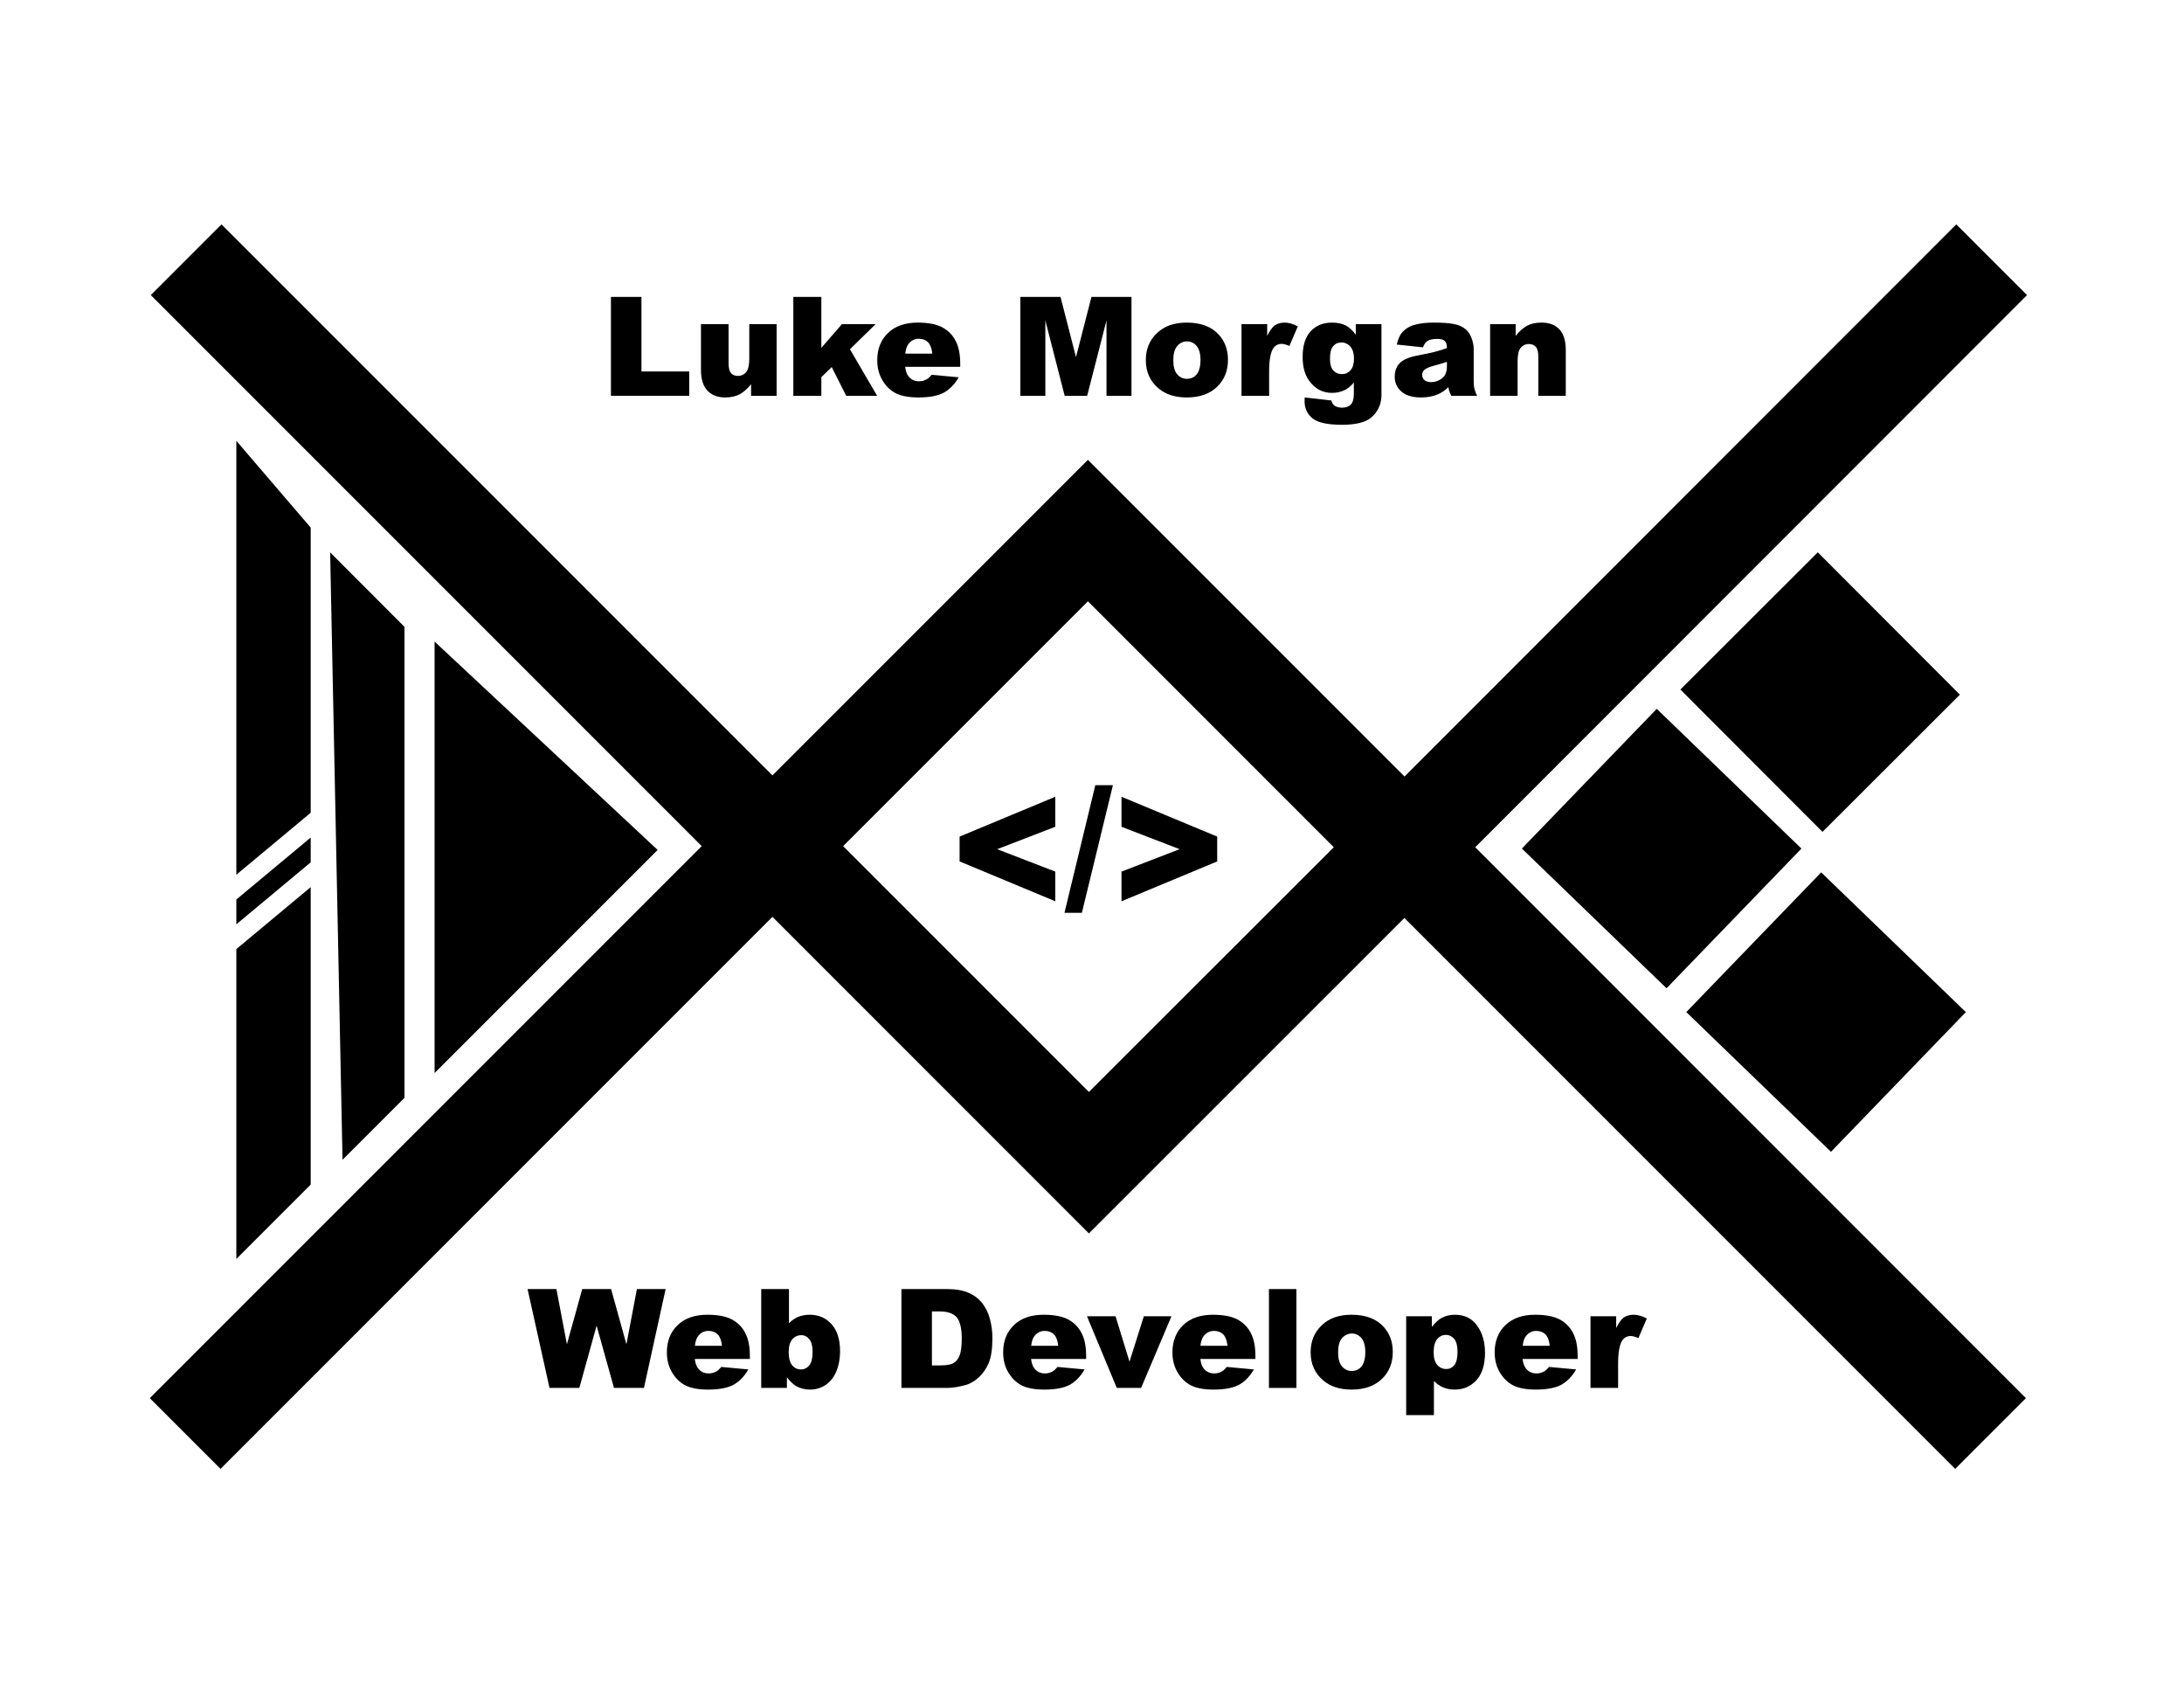
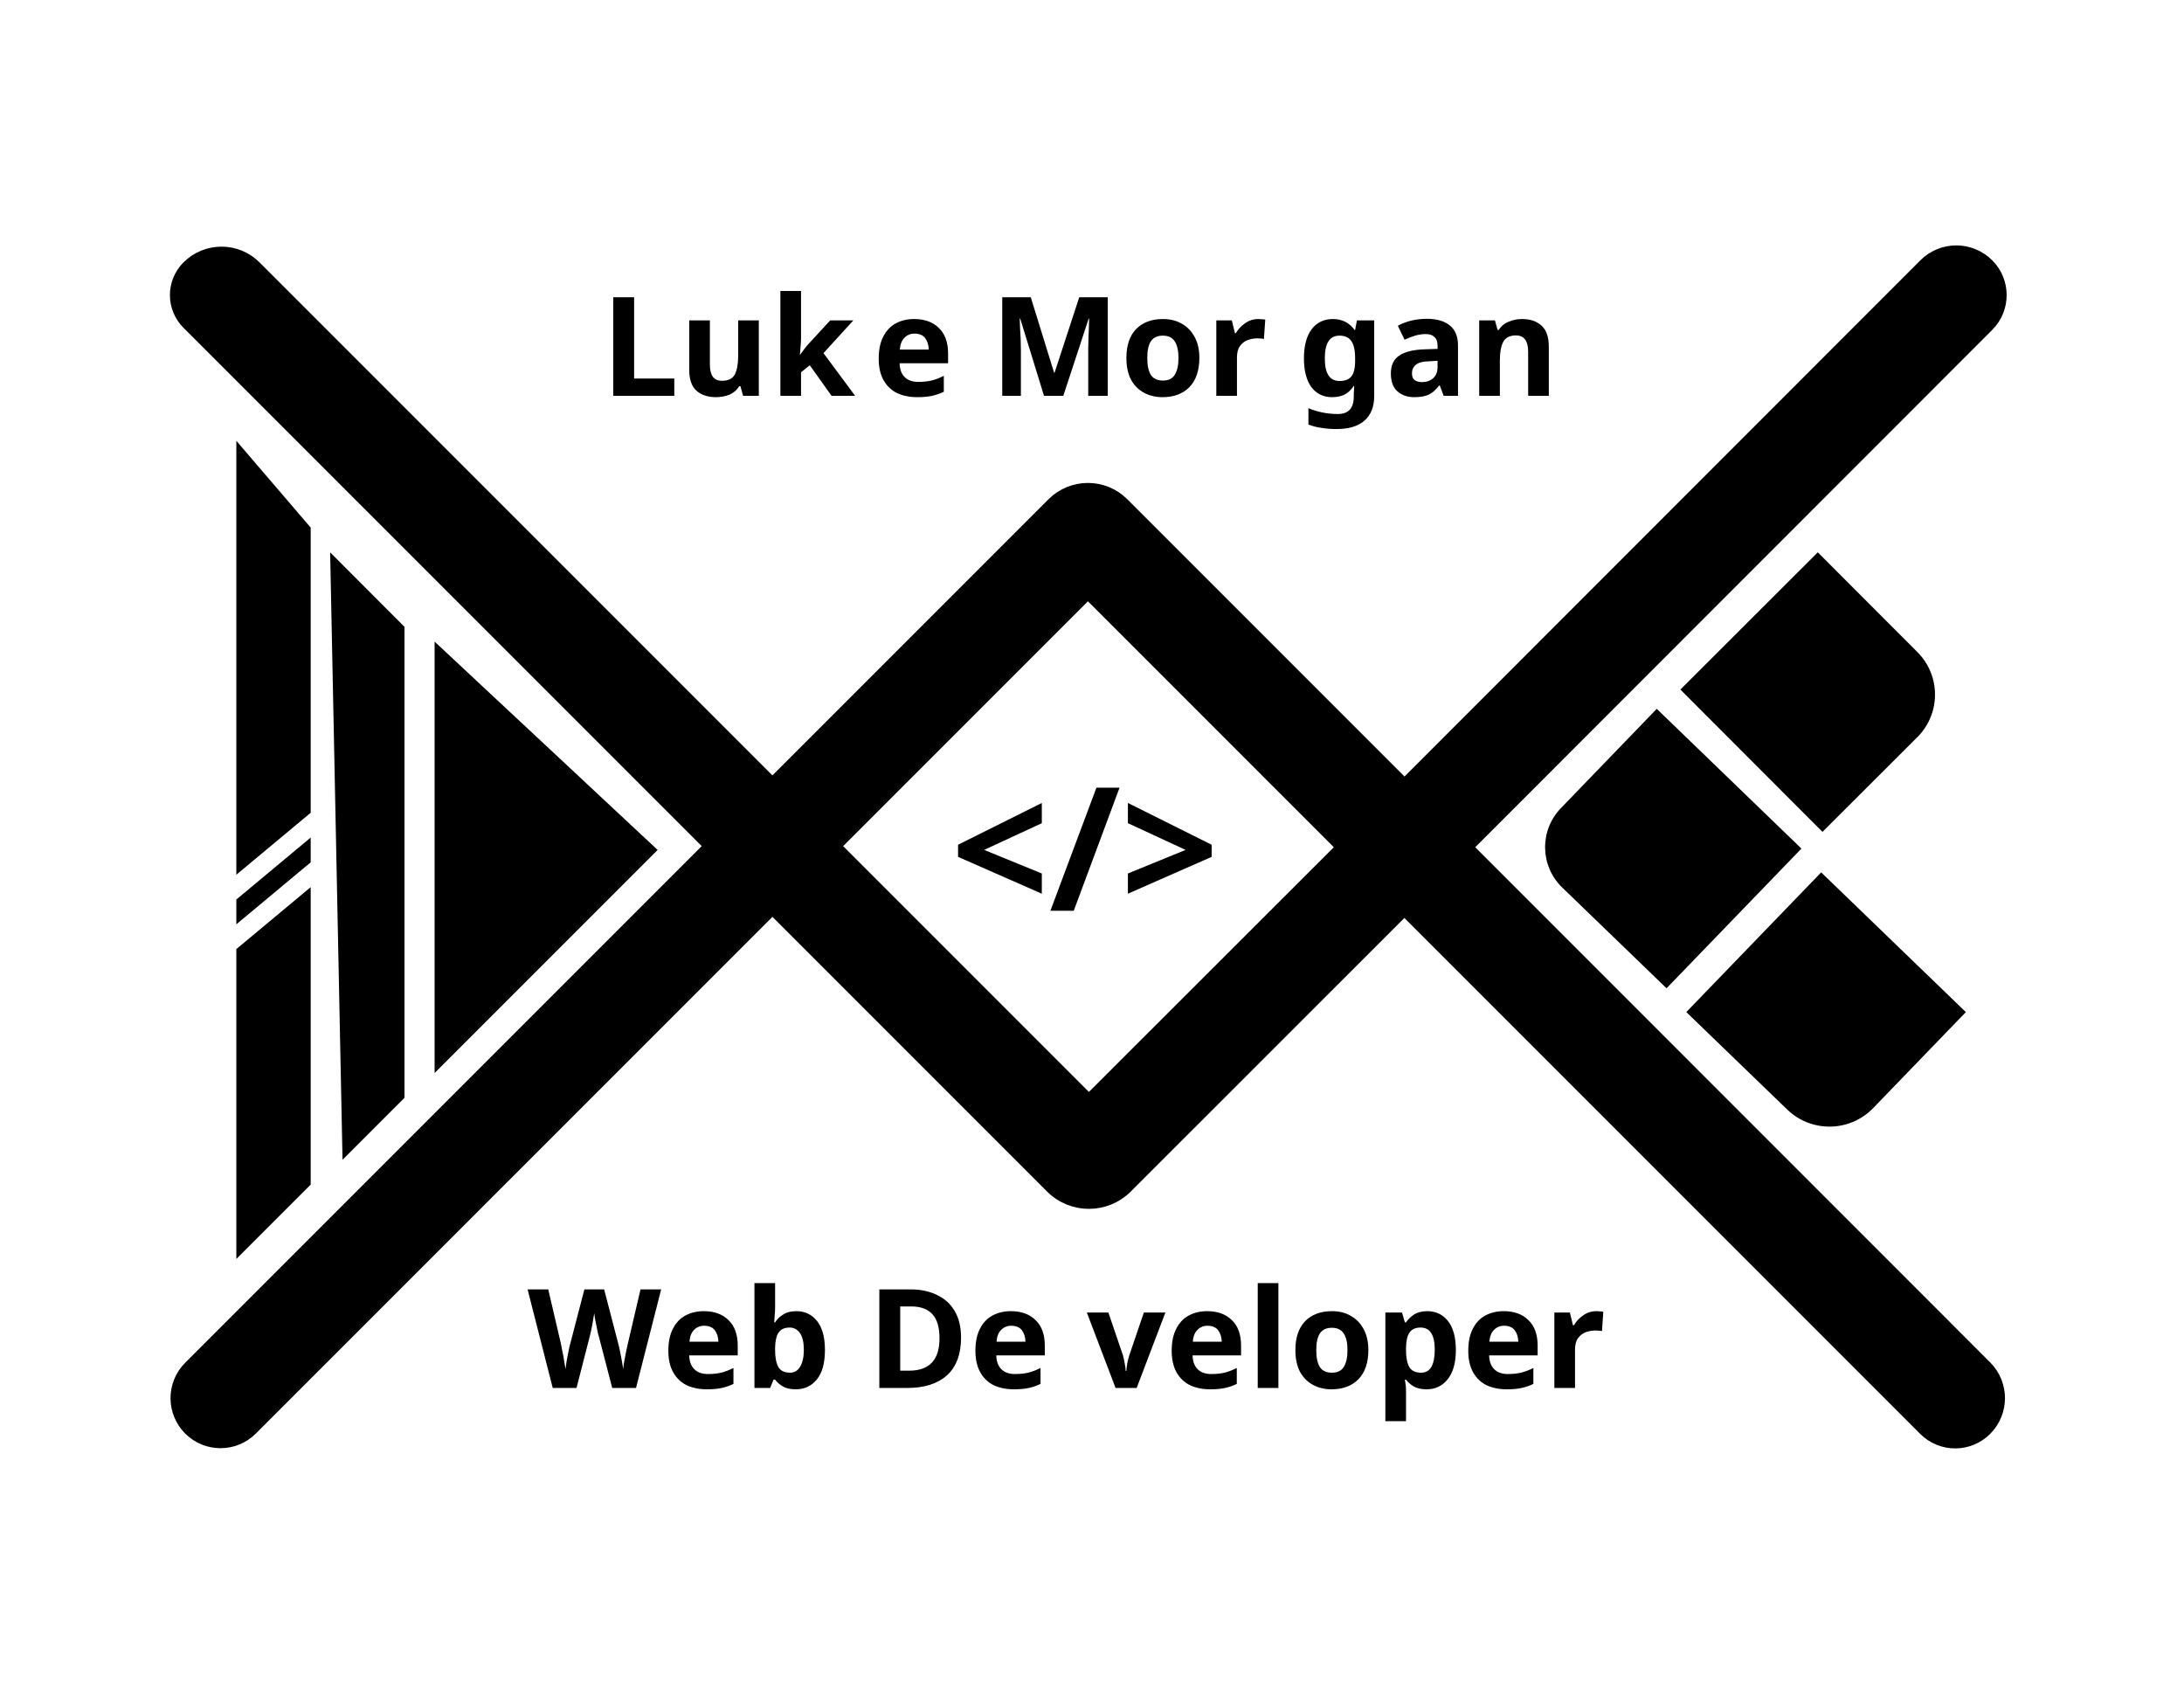
<svg xmlns="http://www.w3.org/2000/svg" width="100%" height="100%" viewBox="0 0 152 118" version="1.1" xml:space="preserve" style="fill-rule:evenodd;clip-rule:evenodd;stroke-miterlimit:10;">
  <g transform="matrix(0.862404,0,0,0.862404,10.4229,14.8501)">
-     <path d="M150.79,6.59L145.79,1.59L101.26,46.14L75.71,20.59L50.25,46.05L5.79,1.59L0.79,6.59L45.25,51.05L0.71,95.59L5.71,100.59L50.25,56.05L75.79,81.59L101.25,56.14L145.7,100.59L150.7,95.59L106.26,51.14L150.79,6.59ZM75.79,71.59L55.25,51.05L75.71,30.59L96.26,51.14L75.79,71.59Z" style="fill-rule:nonzero;stroke:black;stroke-width:1px;" />
+     <path d="M148.338,9.043C149.692,7.688 149.692,5.492 148.337,4.137C148.337,4.137 148.336,4.136 148.336,4.136C147.661,3.461 146.745,3.081 145.79,3.081C144.835,3.082 143.92,3.461 143.245,4.136C133.795,13.591 101.26,46.14 101.26,46.14C101.26,46.14 85.188,30.068 78.538,23.418C76.976,21.856 74.444,21.856 72.882,23.418C66.25,30.05 50.25,46.05 50.25,46.05C50.25,46.05 18.164,13.964 8.507,4.307C7.007,2.807 4.573,2.807 3.073,4.307C3.072,4.308 3.072,4.308 3.071,4.309C2.466,4.914 2.126,5.734 2.126,6.59C2.126,7.446 2.466,8.266 3.071,8.871C12.153,17.953 45.25,51.05 45.25,51.05C45.25,51.05 12.605,83.695 3.211,93.089C2.548,93.752 2.175,94.652 2.175,95.59C2.175,96.528 2.548,97.428 3.211,98.091C3.211,98.091 3.212,98.092 3.213,98.093C4.592,99.472 6.828,99.472 8.207,98.093C17.597,88.703 50.25,56.05 50.25,56.05C50.25,56.05 66,71.8 72.764,78.564C74.435,80.235 77.145,80.235 78.817,78.564C85.565,71.819 101.25,56.14 101.25,56.14C101.25,56.14 133.898,88.788 143.234,98.124C144.596,99.486 146.804,99.486 148.166,98.124C148.167,98.123 148.168,98.122 148.168,98.122C149.567,96.723 149.567,94.456 148.169,93.058C138.748,83.636 106.26,51.14 106.26,51.14C106.26,51.14 139.01,18.375 148.338,9.043ZM75.79,71.59L55.25,51.05L75.71,30.59L96.26,51.14L75.79,71.59Z" style="fill-rule:nonzero;stroke:black;stroke-width:1px;" />
  </g>
  <g transform="matrix(0.862404,0,0,0.862404,10.5925,14.9951)">
-     <path d="M123.327,38.249L134.415,27.176L145.883,38.661L134.795,49.733L123.327,38.249ZM40.79,51.19L22.79,69.19L22.79,34.38M20.36,33.19L14.36,27.18L15.36,76.19L20.36,71.19M12.79,25.18L6.79,18.18L6.79,53.19L12.79,48.19M6.79,55.19L12.79,50.19L12.79,52.19L6.79,57.19M6.79,59.19L12.79,54.19L12.79,78.19L6.79,84.19M110.535,51.078L121.42,39.805L133.095,51.08L122.21,62.352L110.535,51.078ZM123.804,64.272L134.689,53L146.364,64.274L135.479,75.546L123.804,64.272Z" style="fill-rule:nonzero;" />
+     <path d="M123.327,38.249L134.415,27.176C134.415,27.176 139.079,31.847 142.458,35.231C144.35,37.125 144.347,40.194 142.453,42.086C139.196,45.338 134.795,49.733 134.795,49.733L123.327,38.249ZM40.79,51.19L22.79,69.19L22.79,34.38M20.36,33.19L14.36,27.18L15.36,76.19L20.36,71.19M12.79,25.18L6.79,18.18L6.79,53.19L12.79,48.19M6.79,55.19L12.79,50.19L12.79,52.19L6.79,57.19M6.79,59.19L12.79,54.19L12.79,78.19L6.79,84.19M113.791,54.222C111.993,52.486 111.943,49.62 113.679,47.822C116.894,44.492 121.42,39.805 121.42,39.805L133.095,51.08L122.21,62.352C122.21,62.352 117.246,57.558 113.791,54.222ZM123.804,64.272L134.689,53L146.364,64.274C146.364,64.274 142.083,68.707 138.891,72.013C137.006,73.964 133.897,74.019 131.946,72.134C128.51,68.816 123.804,64.272 123.804,64.272Z" style="fill-rule:nonzero;" />
  </g>
  <g transform="matrix(1,0,0,1,-0.180449,7.95916)">
-     <g transform="matrix(12,0,0,12,66.3416,55.4138)">
-       <path d="M0.607,-0.055L0.052,-0.286L0.052,-0.43L0.607,-0.661L0.607,-0.487L0.27,-0.357L0.607,-0.227L0.607,-0.055Z" style="fill-rule:nonzero;" />
-     </g>
-     <g transform="matrix(12,0,0,12,74.2635,55.4138)">
-       <path d="M0.179,-0.728L0.281,-0.728L0.101,0.012L0,0.012L0.179,-0.728Z" style="fill-rule:nonzero;" />
-     </g>
-     <g transform="matrix(12,0,0,12,77.5974,55.4138)">
-       <path d="M0.053,-0.055L0.608,-0.286L0.608,-0.43L0.053,-0.661L0.053,-0.487L0.39,-0.357L0.053,-0.227L0.053,-0.055Z" style="fill-rule:nonzero;" />
-     </g>
+     <text x="66.342px" y="55.414px" style="font-family:'Arial-Black', 'Arial Black', sans-serif;font-weight:900;font-size:12px;">&lt;/&gt;</text>
  </g>
  <g transform="matrix(1,0,0,1,-6.22319,81.4533)">
-     <g transform="matrix(9.60891,0,0,9.60891,42.9401,15.1232)">
-       <path d="M-0,-0.716L0.209,-0.716L0.285,-0.316L0.396,-0.716L0.605,-0.716L0.716,-0.316L0.792,-0.716L1,-0.716L0.843,-0L0.626,-0L0.5,-0.451L0.375,-0L0.159,-0L-0,-0.716Z" style="fill-rule:nonzero;" />
-     </g>
-     <g transform="matrix(9.60891,0,0,9.60891,52.3004,15.1232)">
-       <path d="M0.636,-0.21L0.237,-0.21C0.241,-0.178 0.25,-0.154 0.263,-0.139C0.282,-0.116 0.307,-0.105 0.338,-0.105C0.358,-0.105 0.376,-0.11 0.394,-0.12C0.405,-0.126 0.416,-0.137 0.429,-0.152L0.625,-0.134C0.595,-0.082 0.558,-0.045 0.516,-0.022C0.474,0 0.413,0.012 0.334,0.012C0.265,0.012 0.211,0.002 0.172,-0.017C0.132,-0.037 0.1,-0.067 0.074,-0.11C0.048,-0.152 0.035,-0.201 0.035,-0.258C0.035,-0.339 0.061,-0.405 0.113,-0.455C0.165,-0.505 0.237,-0.53 0.328,-0.53C0.402,-0.53 0.461,-0.519 0.504,-0.497C0.547,-0.474 0.58,-0.442 0.602,-0.399C0.625,-0.356 0.636,-0.301 0.636,-0.232L0.636,-0.21ZM0.434,-0.305C0.43,-0.344 0.419,-0.371 0.403,-0.388C0.386,-0.404 0.364,-0.413 0.336,-0.413C0.305,-0.413 0.28,-0.4 0.261,-0.375C0.249,-0.359 0.241,-0.336 0.238,-0.305L0.434,-0.305Z" style="fill-rule:nonzero;" />
-     </g>
-     <g transform="matrix(9.60891,0,0,9.60891,58.6156,15.1232)">
-       <path d="M0.061,-0.716L0.262,-0.716L0.262,-0.468C0.282,-0.489 0.304,-0.504 0.329,-0.515C0.355,-0.525 0.382,-0.53 0.413,-0.53C0.476,-0.53 0.528,-0.508 0.57,-0.462C0.611,-0.417 0.632,-0.352 0.632,-0.267C0.632,-0.21 0.622,-0.16 0.604,-0.117C0.585,-0.074 0.559,-0.042 0.525,-0.02C0.492,0.001 0.455,0.012 0.414,0.012C0.379,0.012 0.347,0.004 0.318,-0.011C0.297,-0.022 0.273,-0.044 0.247,-0.077L0.247,-0L0.061,-0L0.061,-0.716ZM0.26,-0.261C0.26,-0.216 0.269,-0.184 0.285,-0.164C0.302,-0.144 0.323,-0.134 0.349,-0.134C0.373,-0.134 0.393,-0.144 0.409,-0.163C0.425,-0.183 0.433,-0.216 0.433,-0.263C0.433,-0.304 0.425,-0.334 0.409,-0.353C0.394,-0.372 0.375,-0.382 0.352,-0.382C0.325,-0.382 0.303,-0.372 0.286,-0.352C0.269,-0.332 0.26,-0.301 0.26,-0.261Z" style="fill-rule:nonzero;" />
-     </g>
-     <g transform="matrix(9.60891,0,0,9.60891,68.2292,15.1232)">
-       <path d="M0.076,-0.716L0.405,-0.716C0.47,-0.716 0.522,-0.707 0.562,-0.689C0.602,-0.672 0.635,-0.647 0.661,-0.614C0.687,-0.581 0.706,-0.543 0.717,-0.499C0.729,-0.455 0.735,-0.409 0.735,-0.36C0.735,-0.284 0.726,-0.225 0.709,-0.182C0.691,-0.14 0.667,-0.105 0.636,-0.076C0.605,-0.048 0.572,-0.029 0.537,-0.02C0.488,-0.007 0.444,-0 0.405,-0L0.076,-0L0.076,-0.716ZM0.297,-0.554L0.297,-0.163L0.352,-0.163C0.398,-0.163 0.431,-0.168 0.45,-0.178C0.47,-0.188 0.485,-0.206 0.496,-0.232C0.507,-0.257 0.513,-0.299 0.513,-0.356C0.513,-0.432 0.5,-0.484 0.476,-0.512C0.451,-0.54 0.41,-0.554 0.353,-0.554L0.297,-0.554Z" style="fill-rule:nonzero;" />
-     </g>
-     <g transform="matrix(9.60891,0,0,9.60891,75.7034,15.1232)">
-       <path d="M0.636,-0.21L0.237,-0.21C0.241,-0.178 0.25,-0.154 0.263,-0.139C0.282,-0.116 0.307,-0.105 0.338,-0.105C0.358,-0.105 0.376,-0.11 0.394,-0.12C0.405,-0.126 0.416,-0.137 0.429,-0.152L0.625,-0.134C0.595,-0.082 0.558,-0.045 0.516,-0.022C0.474,0 0.413,0.012 0.334,0.012C0.265,0.012 0.211,0.002 0.172,-0.017C0.132,-0.037 0.1,-0.067 0.074,-0.11C0.048,-0.152 0.035,-0.201 0.035,-0.258C0.035,-0.339 0.061,-0.405 0.113,-0.455C0.165,-0.505 0.237,-0.53 0.328,-0.53C0.402,-0.53 0.461,-0.519 0.504,-0.497C0.547,-0.474 0.58,-0.442 0.602,-0.399C0.625,-0.356 0.636,-0.301 0.636,-0.232L0.636,-0.21ZM0.434,-0.305C0.43,-0.344 0.419,-0.371 0.403,-0.388C0.386,-0.404 0.364,-0.413 0.336,-0.413C0.305,-0.413 0.28,-0.4 0.261,-0.375C0.249,-0.359 0.241,-0.336 0.238,-0.305L0.434,-0.305Z" style="fill-rule:nonzero;" />
-     </g>
-     <g transform="matrix(9.60891,0,0,9.60891,81.8638,15.1232)">
-       <path d="M0.001,-0.519L0.208,-0.519L0.309,-0.19L0.413,-0.519L0.613,-0.519L0.393,-0L0.217,-0L0.001,-0.519Z" style="fill-rule:nonzero;" />
-     </g>
-     <g transform="matrix(9.60891,0,0,9.60891,87.4846,15.1232)">
-       <path d="M0.636,-0.21L0.237,-0.21C0.241,-0.178 0.25,-0.154 0.263,-0.139C0.282,-0.116 0.307,-0.105 0.338,-0.105C0.358,-0.105 0.376,-0.11 0.394,-0.12C0.405,-0.126 0.416,-0.137 0.429,-0.152L0.625,-0.134C0.595,-0.082 0.558,-0.045 0.516,-0.022C0.474,0 0.413,0.012 0.334,0.012C0.265,0.012 0.211,0.002 0.172,-0.017C0.132,-0.037 0.1,-0.067 0.074,-0.11C0.048,-0.152 0.035,-0.201 0.035,-0.258C0.035,-0.339 0.061,-0.405 0.113,-0.455C0.165,-0.505 0.237,-0.53 0.328,-0.53C0.402,-0.53 0.461,-0.519 0.504,-0.497C0.547,-0.474 0.58,-0.442 0.602,-0.399C0.625,-0.356 0.636,-0.301 0.636,-0.232L0.636,-0.21ZM0.434,-0.305C0.43,-0.344 0.419,-0.371 0.403,-0.388C0.386,-0.404 0.364,-0.413 0.336,-0.413C0.305,-0.413 0.28,-0.4 0.261,-0.375C0.249,-0.359 0.241,-0.336 0.238,-0.305L0.434,-0.305Z" style="fill-rule:nonzero;" />
-     </g>
-     <g transform="matrix(9.60891,0,0,9.60891,93.8937,15.1232)">
-       <rect x="0.067" y="-0.716" width="0.199" height="0.716" style="fill-rule:nonzero;" />
-     </g>
-     <g transform="matrix(9.60891,0,0,9.60891,97.0935,15.1232)">
-       <path d="M0.036,-0.258C0.036,-0.337 0.062,-0.402 0.116,-0.453C0.169,-0.505 0.241,-0.53 0.332,-0.53C0.436,-0.53 0.514,-0.5 0.567,-0.44C0.61,-0.391 0.631,-0.332 0.631,-0.261C0.631,-0.181 0.605,-0.116 0.552,-0.065C0.499,-0.014 0.426,0.012 0.333,0.012C0.249,0.012 0.182,-0.009 0.13,-0.052C0.067,-0.104 0.036,-0.173 0.036,-0.258ZM0.235,-0.258C0.235,-0.212 0.244,-0.178 0.263,-0.156C0.282,-0.134 0.305,-0.123 0.333,-0.123C0.362,-0.123 0.386,-0.133 0.404,-0.155C0.422,-0.177 0.432,-0.212 0.432,-0.26C0.432,-0.305 0.422,-0.339 0.404,-0.361C0.385,-0.383 0.362,-0.394 0.335,-0.394C0.306,-0.394 0.282,-0.382 0.263,-0.36C0.244,-0.338 0.235,-0.304 0.235,-0.258Z" style="fill-rule:nonzero;" />
-     </g>
-     <g transform="matrix(9.60891,0,0,9.60891,103.503,15.1232)">
-       <path d="M0.061,0.197L0.061,-0.519L0.247,-0.519L0.247,-0.442C0.273,-0.474 0.296,-0.496 0.318,-0.507C0.347,-0.523 0.379,-0.53 0.414,-0.53C0.483,-0.53 0.537,-0.504 0.575,-0.451C0.613,-0.398 0.632,-0.332 0.632,-0.254C0.632,-0.168 0.611,-0.102 0.57,-0.056C0.528,-0.011 0.476,0.012 0.413,0.012C0.382,0.012 0.355,0.007 0.329,-0.004C0.304,-0.014 0.282,-0.03 0.262,-0.05L0.262,0.197L0.061,0.197ZM0.26,-0.258C0.26,-0.217 0.269,-0.186 0.286,-0.167C0.303,-0.147 0.325,-0.137 0.352,-0.137C0.375,-0.137 0.394,-0.146 0.41,-0.165C0.425,-0.184 0.433,-0.217 0.433,-0.262C0.433,-0.304 0.425,-0.335 0.409,-0.355C0.392,-0.374 0.373,-0.384 0.349,-0.384C0.324,-0.384 0.303,-0.374 0.286,-0.354C0.269,-0.335 0.26,-0.302 0.26,-0.258Z" style="fill-rule:nonzero;" />
-     </g>
-     <g transform="matrix(9.60891,0,0,9.60891,109.912,15.1232)">
-       <path d="M0.636,-0.21L0.237,-0.21C0.241,-0.178 0.25,-0.154 0.263,-0.139C0.282,-0.116 0.307,-0.105 0.338,-0.105C0.358,-0.105 0.376,-0.11 0.394,-0.12C0.405,-0.126 0.416,-0.137 0.429,-0.152L0.625,-0.134C0.595,-0.082 0.558,-0.045 0.516,-0.022C0.474,0 0.413,0.012 0.334,0.012C0.265,0.012 0.211,0.002 0.172,-0.017C0.132,-0.037 0.1,-0.067 0.074,-0.11C0.048,-0.152 0.035,-0.201 0.035,-0.258C0.035,-0.339 0.061,-0.405 0.113,-0.455C0.165,-0.505 0.237,-0.53 0.328,-0.53C0.402,-0.53 0.461,-0.519 0.504,-0.497C0.547,-0.474 0.58,-0.442 0.602,-0.399C0.625,-0.356 0.636,-0.301 0.636,-0.232L0.636,-0.21ZM0.434,-0.305C0.43,-0.344 0.419,-0.371 0.403,-0.388C0.386,-0.404 0.364,-0.413 0.336,-0.413C0.305,-0.413 0.28,-0.4 0.261,-0.375C0.249,-0.359 0.241,-0.336 0.238,-0.305L0.434,-0.305Z" style="fill-rule:nonzero;" />
-     </g>
-     <g transform="matrix(9.60891,0,0,9.60891,116.321,15.1232)">
-       <path d="M0.062,-0.519L0.248,-0.519L0.248,-0.434C0.266,-0.47 0.284,-0.496 0.303,-0.51C0.323,-0.523 0.346,-0.53 0.374,-0.53C0.403,-0.53 0.435,-0.521 0.47,-0.503L0.409,-0.361C0.385,-0.371 0.367,-0.376 0.353,-0.376C0.327,-0.376 0.307,-0.365 0.292,-0.344C0.272,-0.313 0.262,-0.257 0.262,-0.174L0.262,-0L0.062,-0L0.062,-0.519Z" style="fill-rule:nonzero;" />
-     </g>
+     <text x="42.94px" y="15.123px" style="font-family:'Arial-Black', 'Arial Black', sans-serif;font-weight:900;font-size:9.609px;">W<tspan x="52.3px 58.616px " y="15.123px 15.123px ">eb</tspan> De<tspan x="81.864px 87.485px 93.894px " y="15.123px 15.123px 15.123px ">vel</tspan>oper</text>
  </g>
  <g transform="matrix(1,0,0,1,-1.12162,12.4173)">
-     <g transform="matrix(9.60891,0,0,9.60891,42.9401,15.1232)">
-       <path d="M0.073,-0.716L0.294,-0.716L0.294,-0.176L0.64,-0.176L0.64,-0L0.073,-0L0.073,-0.716Z" style="fill-rule:nonzero;" />
-     </g>
-     <g transform="matrix(9.60891,0,0,9.60891,49.3492,15.1232)">
-       <path d="M0.606,-0L0.421,-0L0.421,-0.084C0.393,-0.049 0.365,-0.025 0.337,-0.01C0.309,0.004 0.274,0.012 0.233,0.012C0.179,0.012 0.136,-0.005 0.105,-0.037C0.074,-0.07 0.058,-0.12 0.058,-0.188L0.058,-0.519L0.258,-0.519L0.258,-0.233C0.258,-0.201 0.264,-0.178 0.276,-0.164C0.288,-0.15 0.305,-0.144 0.327,-0.144C0.35,-0.144 0.37,-0.153 0.385,-0.171C0.4,-0.189 0.408,-0.222 0.408,-0.269L0.408,-0.519L0.606,-0.519L0.606,-0Z" style="fill-rule:nonzero;" />
-     </g>
-     <g transform="matrix(9.60891,0,0,9.60891,55.7583,15.1232)">
-       <path d="M0.06,-0.716L0.263,-0.716L0.263,-0.347L0.412,-0.519L0.656,-0.519L0.47,-0.337L0.667,-0L0.443,-0L0.338,-0.208L0.263,-0.135L0.263,-0L0.06,-0L0.06,-0.716Z" style="fill-rule:nonzero;" />
-     </g>
-     <g transform="matrix(9.60891,0,0,9.60891,61.8389,15.1232)">
-       <path d="M0.636,-0.21L0.237,-0.21C0.241,-0.178 0.25,-0.154 0.263,-0.139C0.282,-0.116 0.307,-0.105 0.338,-0.105C0.358,-0.105 0.376,-0.11 0.394,-0.12C0.405,-0.126 0.416,-0.137 0.429,-0.152L0.625,-0.134C0.595,-0.082 0.558,-0.045 0.516,-0.022C0.474,0 0.413,0.012 0.334,0.012C0.265,0.012 0.211,0.002 0.172,-0.017C0.132,-0.037 0.1,-0.067 0.074,-0.11C0.048,-0.152 0.035,-0.201 0.035,-0.258C0.035,-0.339 0.061,-0.405 0.113,-0.455C0.165,-0.505 0.237,-0.53 0.328,-0.53C0.402,-0.53 0.461,-0.519 0.504,-0.497C0.547,-0.474 0.58,-0.442 0.602,-0.399C0.625,-0.356 0.636,-0.301 0.636,-0.232L0.636,-0.21ZM0.434,-0.305C0.43,-0.344 0.419,-0.371 0.403,-0.388C0.386,-0.404 0.364,-0.413 0.336,-0.413C0.305,-0.413 0.28,-0.4 0.261,-0.375C0.249,-0.359 0.241,-0.336 0.238,-0.305L0.434,-0.305Z" style="fill-rule:nonzero;" />
-     </g>
-     <g transform="matrix(9.60891,0,0,9.60891,71.4525,15.1232)">
-       <path d="M0.071,-0.716L0.362,-0.716L0.474,-0.28L0.586,-0.716L0.876,-0.716L0.876,-0L0.695,-0L0.695,-0.546L0.555,-0L0.392,-0L0.252,-0.546L0.252,-0L0.071,-0L0.071,-0.716Z" style="fill-rule:nonzero;" />
-     </g>
-     <g transform="matrix(9.60891,0,0,9.60891,80.5219,15.1232)">
-       <path d="M0.036,-0.258C0.036,-0.337 0.062,-0.402 0.116,-0.453C0.169,-0.505 0.241,-0.53 0.332,-0.53C0.436,-0.53 0.514,-0.5 0.567,-0.44C0.61,-0.391 0.631,-0.332 0.631,-0.261C0.631,-0.181 0.605,-0.116 0.552,-0.065C0.499,-0.014 0.426,0.012 0.333,0.012C0.249,0.012 0.182,-0.009 0.13,-0.052C0.067,-0.104 0.036,-0.173 0.036,-0.258ZM0.235,-0.258C0.235,-0.212 0.244,-0.178 0.263,-0.156C0.282,-0.134 0.305,-0.123 0.333,-0.123C0.362,-0.123 0.386,-0.133 0.404,-0.155C0.422,-0.177 0.432,-0.212 0.432,-0.26C0.432,-0.305 0.422,-0.339 0.404,-0.361C0.385,-0.383 0.362,-0.394 0.335,-0.394C0.306,-0.394 0.282,-0.382 0.263,-0.36C0.244,-0.338 0.235,-0.304 0.235,-0.258Z" style="fill-rule:nonzero;" />
-     </g>
-     <g transform="matrix(9.60891,0,0,9.60891,86.931,15.1232)">
-       <path d="M0.062,-0.519L0.248,-0.519L0.248,-0.434C0.266,-0.47 0.284,-0.496 0.303,-0.51C0.323,-0.523 0.346,-0.53 0.374,-0.53C0.403,-0.53 0.435,-0.521 0.47,-0.503L0.409,-0.361C0.385,-0.371 0.367,-0.376 0.353,-0.376C0.327,-0.376 0.307,-0.365 0.292,-0.344C0.272,-0.313 0.262,-0.257 0.262,-0.174L0.262,-0L0.062,-0L0.062,-0.519Z" style="fill-rule:nonzero;" />
-     </g>
-     <g transform="matrix(9.60891,0,0,9.60891,91.4351,15.1232)">
-       <path d="M0.421,-0.519L0.607,-0.519L0.607,-0.029L0.607,-0.006C0.607,0.027 0.601,0.058 0.587,0.087C0.573,0.117 0.554,0.14 0.531,0.159C0.509,0.177 0.479,0.19 0.444,0.198C0.409,0.206 0.368,0.21 0.323,0.21C0.219,0.21 0.147,0.195 0.108,0.164C0.069,0.132 0.05,0.09 0.05,0.038C0.05,0.032 0.05,0.023 0.051,0.012L0.244,0.034C0.249,0.052 0.256,0.064 0.266,0.071C0.281,0.081 0.299,0.086 0.321,0.086C0.35,0.086 0.371,0.078 0.385,0.063C0.4,0.048 0.407,0.021 0.407,-0.017L0.407,-0.096C0.387,-0.073 0.368,-0.056 0.348,-0.045C0.318,-0.029 0.285,-0.021 0.249,-0.021C0.18,-0.021 0.124,-0.051 0.081,-0.112C0.051,-0.155 0.036,-0.212 0.036,-0.282C0.036,-0.363 0.055,-0.424 0.094,-0.467C0.133,-0.509 0.184,-0.53 0.248,-0.53C0.288,-0.53 0.321,-0.523 0.347,-0.51C0.374,-0.496 0.398,-0.473 0.421,-0.442L0.421,-0.519ZM0.234,-0.267C0.234,-0.23 0.242,-0.202 0.258,-0.184C0.274,-0.166 0.295,-0.157 0.321,-0.157C0.346,-0.157 0.366,-0.166 0.383,-0.185C0.4,-0.204 0.408,-0.232 0.408,-0.27C0.408,-0.307 0.399,-0.336 0.382,-0.356C0.364,-0.376 0.343,-0.386 0.317,-0.386C0.292,-0.386 0.272,-0.377 0.257,-0.359C0.241,-0.34 0.234,-0.31 0.234,-0.267Z" style="fill-rule:nonzero;" />
-     </g>
-     <g transform="matrix(9.60891,0,0,9.60891,97.8442,15.1232)">
-       <path d="M0.241,-0.351L0.051,-0.371C0.058,-0.404 0.069,-0.43 0.082,-0.449C0.096,-0.468 0.115,-0.485 0.141,-0.499C0.159,-0.509 0.184,-0.516 0.216,-0.522C0.248,-0.528 0.282,-0.53 0.319,-0.53C0.379,-0.53 0.427,-0.527 0.463,-0.52C0.499,-0.514 0.529,-0.5 0.553,-0.479C0.57,-0.464 0.583,-0.443 0.593,-0.416C0.603,-0.389 0.608,-0.364 0.608,-0.339L0.608,-0.11C0.608,-0.086 0.609,-0.067 0.613,-0.053C0.616,-0.039 0.622,-0.021 0.633,-0L0.446,-0C0.439,-0.013 0.434,-0.024 0.432,-0.031C0.429,-0.038 0.427,-0.049 0.425,-0.063C0.399,-0.038 0.373,-0.021 0.347,-0.01C0.312,0.005 0.271,0.012 0.225,0.012C0.163,0.012 0.116,-0.003 0.084,-0.031C0.052,-0.06 0.036,-0.095 0.036,-0.137C0.036,-0.177 0.047,-0.209 0.07,-0.234C0.093,-0.26 0.136,-0.279 0.198,-0.291C0.273,-0.306 0.321,-0.316 0.343,-0.323C0.365,-0.329 0.389,-0.336 0.414,-0.346C0.414,-0.371 0.409,-0.388 0.398,-0.397C0.388,-0.407 0.371,-0.412 0.345,-0.412C0.313,-0.412 0.288,-0.407 0.272,-0.396C0.259,-0.388 0.249,-0.373 0.241,-0.351ZM0.414,-0.246C0.386,-0.236 0.358,-0.228 0.328,-0.22C0.288,-0.209 0.262,-0.199 0.251,-0.188C0.24,-0.178 0.235,-0.166 0.235,-0.152C0.235,-0.136 0.24,-0.123 0.251,-0.114C0.262,-0.104 0.278,-0.099 0.299,-0.099C0.321,-0.099 0.342,-0.104 0.361,-0.115C0.38,-0.125 0.394,-0.139 0.402,-0.154C0.41,-0.17 0.414,-0.19 0.414,-0.214L0.414,-0.246Z" style="fill-rule:nonzero;" />
-     </g>
-     <g transform="matrix(9.60891,0,0,9.60891,104.253,15.1232)">
-       <path d="M0.06,-0.519L0.245,-0.519L0.245,-0.434C0.273,-0.469 0.301,-0.493 0.329,-0.508C0.357,-0.523 0.392,-0.53 0.433,-0.53C0.488,-0.53 0.531,-0.514 0.562,-0.481C0.593,-0.448 0.608,-0.398 0.608,-0.33L0.608,-0L0.409,-0L0.409,-0.285C0.409,-0.318 0.403,-0.341 0.391,-0.354C0.379,-0.368 0.362,-0.375 0.34,-0.375C0.316,-0.375 0.296,-0.365 0.281,-0.347C0.266,-0.329 0.259,-0.296 0.259,-0.249L0.259,-0L0.06,-0L0.06,-0.519Z" style="fill-rule:nonzero;" />
-     </g>
+     <text x="42.94px" y="15.123px" style="font-family:'Arial-Black', 'Arial Black', sans-serif;font-weight:900;font-size:9.609px;">Luk<tspan x="61.839px 68.248px " y="15.123px 15.123px ">e </tspan>Mor<tspan x="91.435px 97.844px " y="15.123px 15.123px ">ga</tspan>n</text>
  </g>
</svg>
